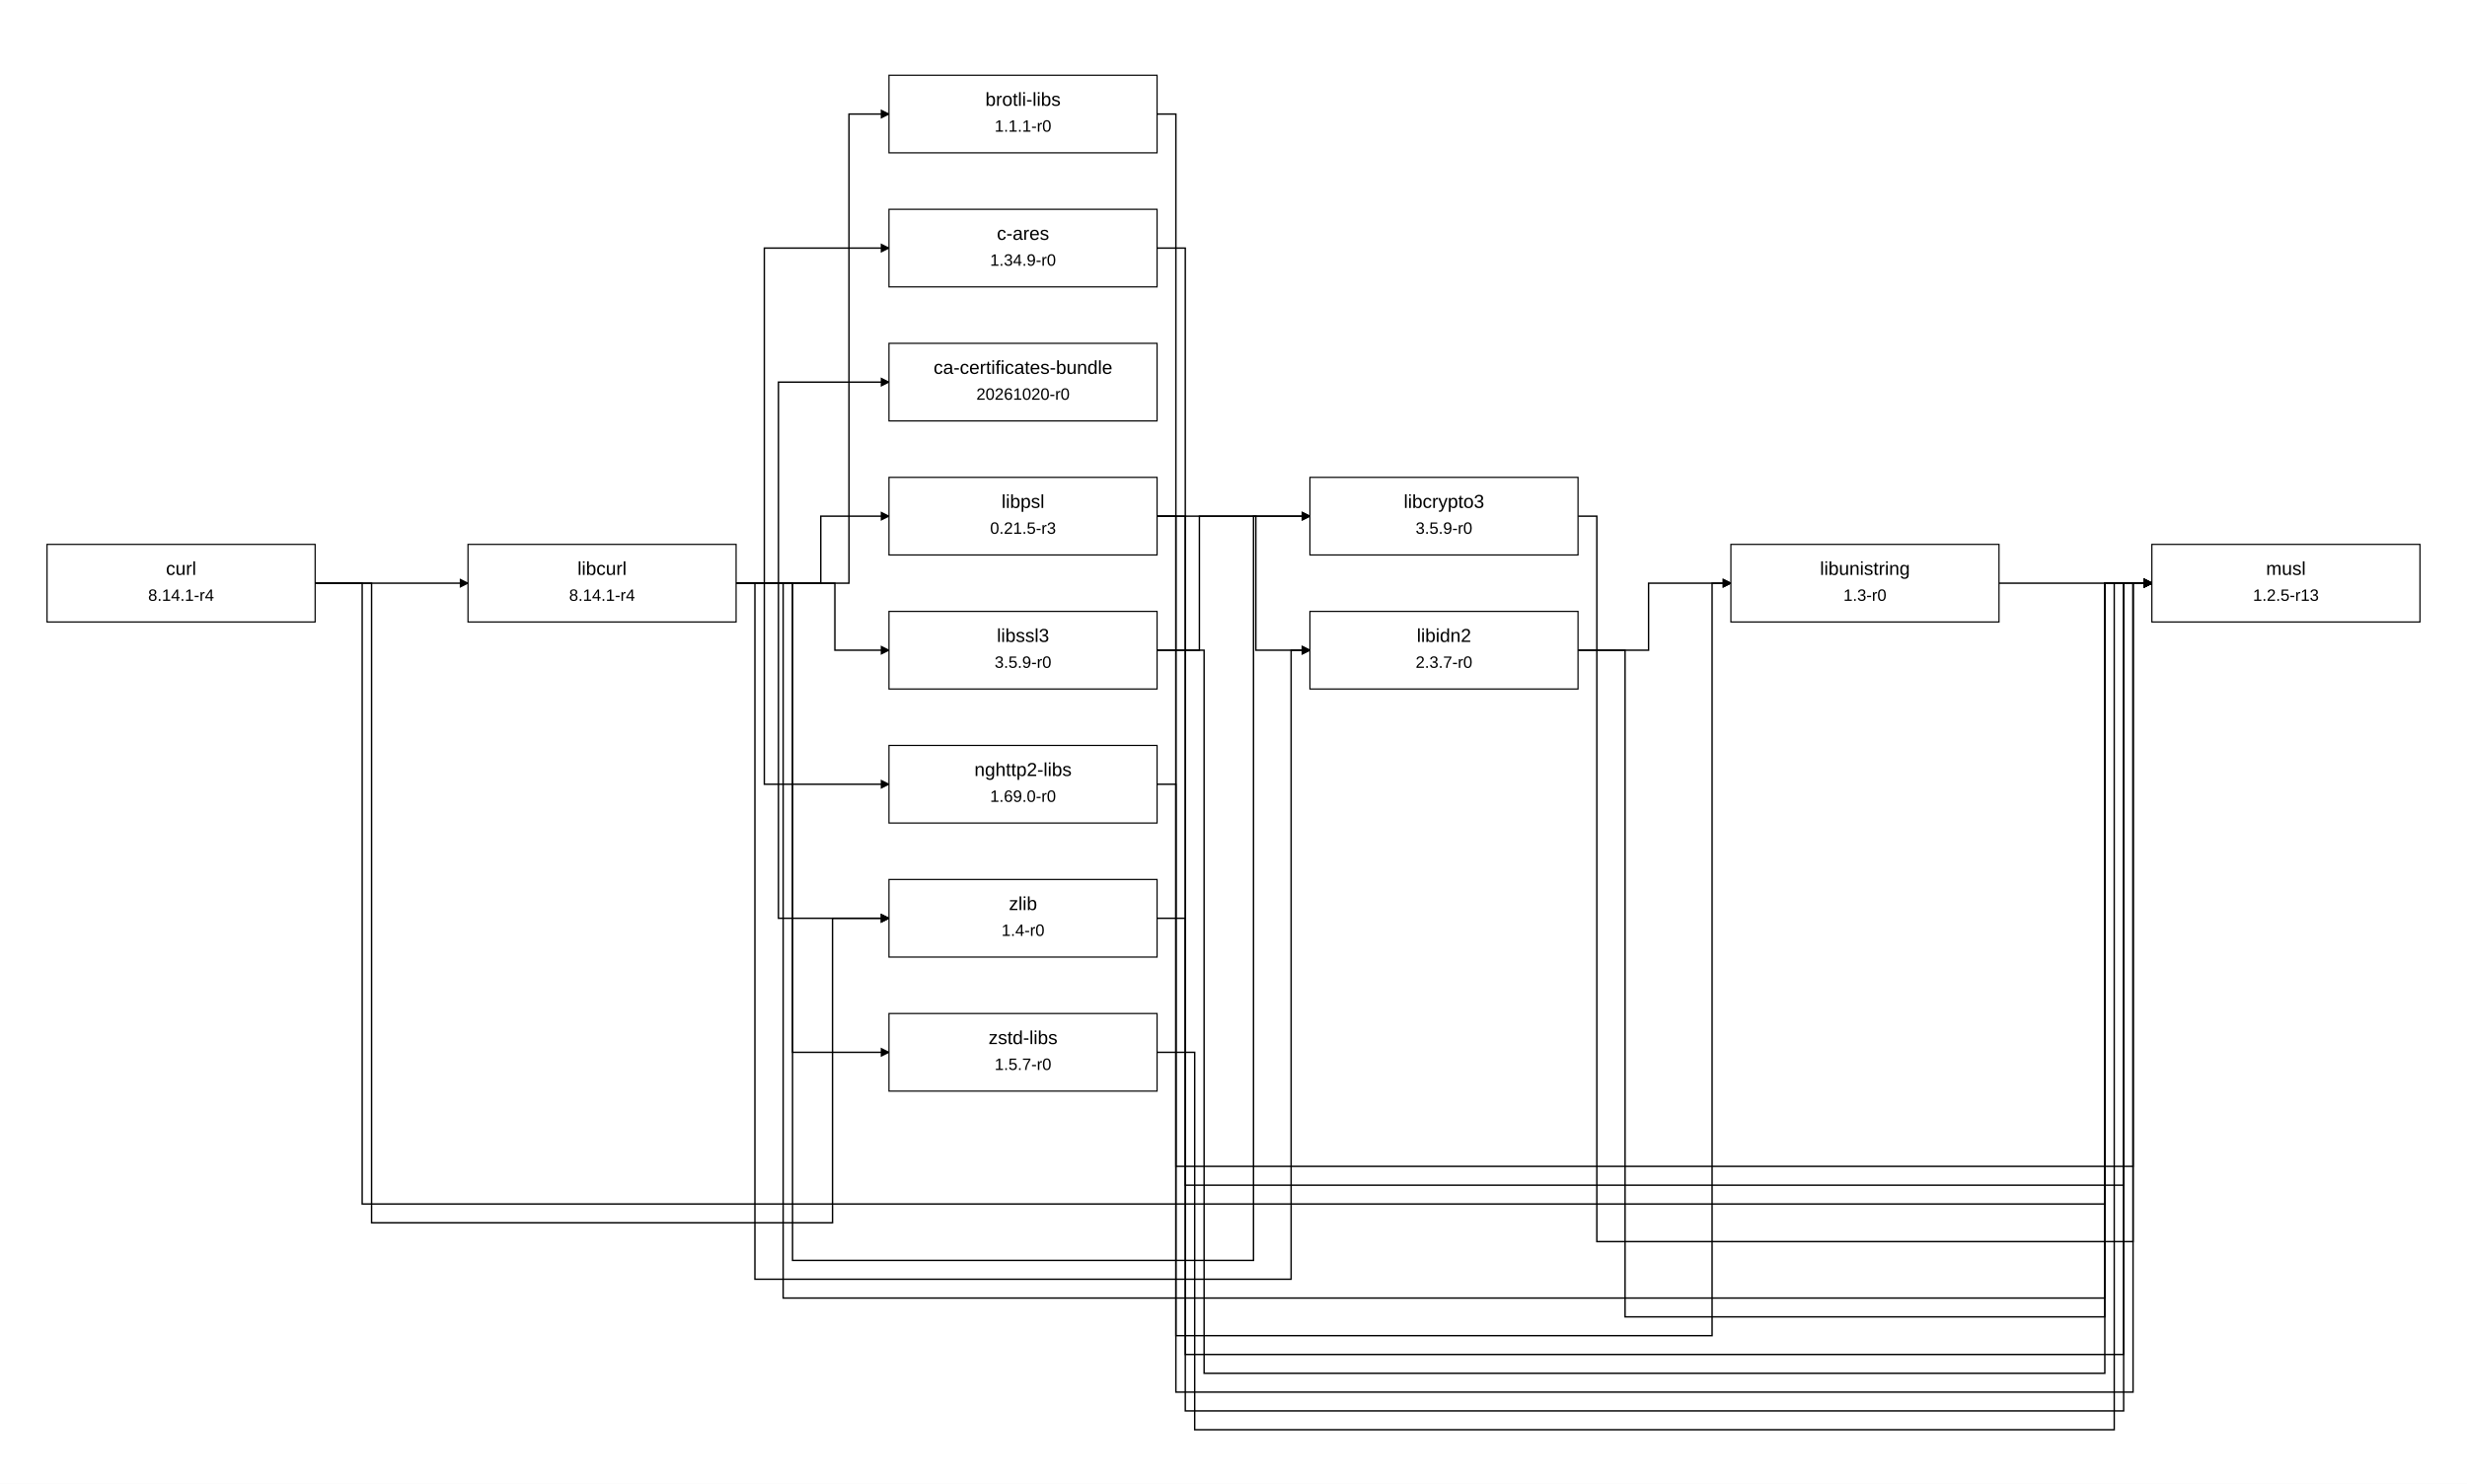
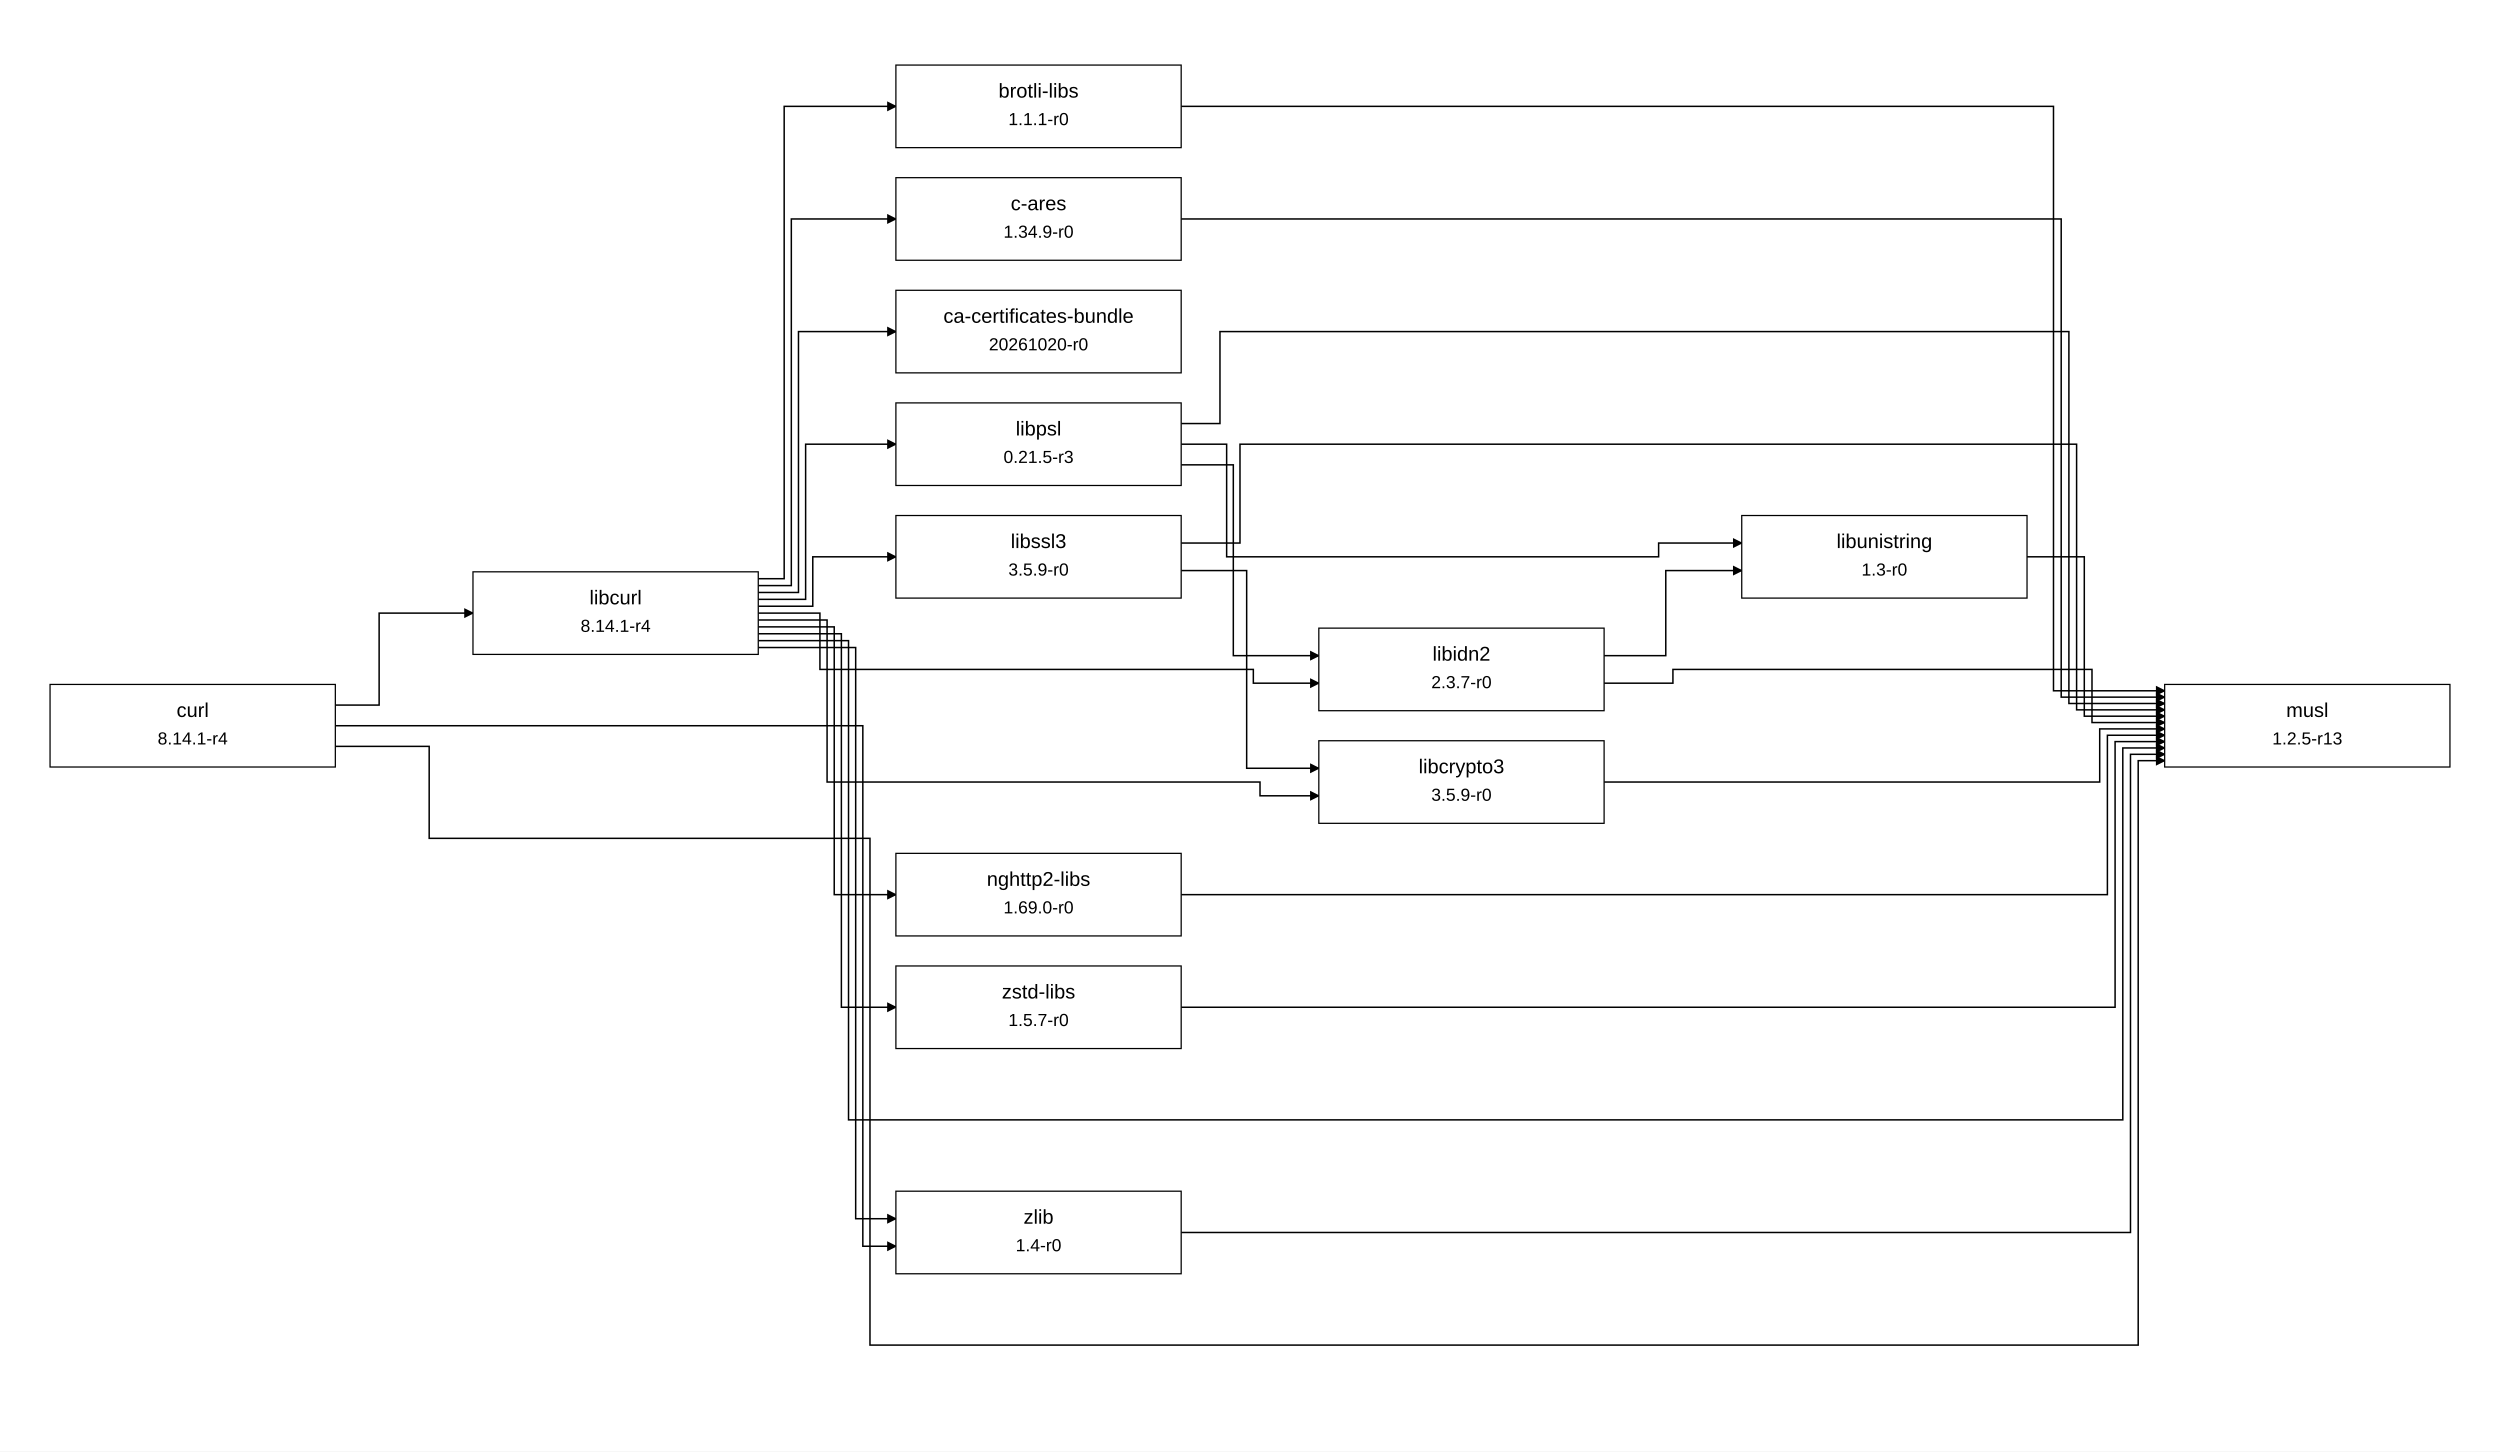
- <svg xmlns="http://www.w3.org/2000/svg" viewBox="0 0 2098 1262" role="img">
-   <rect width="2098" height="1262" fill="white" />
+ <svg xmlns="http://www.w3.org/2000/svg" viewBox="0 0 1998 1160" role="img">
+   <rect width="1998" height="1160" fill="white" />
  <defs>
    <marker id="arrow" markerWidth="8" markerHeight="8" refX="7" refY="4" orient="auto" markerUnits="userSpaceOnUse">
      <path d="M0,0 L8,4 L0,8 Z" fill="black" />
    </marker>
  </defs>
-   <polyline points="984,97 1000,97 1000,992 1814,992 1814,496 1830,496" fill="none" stroke="black" stroke-width="1.2" marker-end="url(#arrow)" />
-   <polyline points="984,211 1008,211 1008,1008 1806,1008 1806,496 1830,496" fill="none" stroke="black" stroke-width="1.2" marker-end="url(#arrow)" />
-   <polyline points="268,496 316,496 316,496 398,496" fill="none" stroke="black" stroke-width="1.2" marker-end="url(#arrow)" />
-   <polyline points="268,496 308,496 308,1024 1790,1024 1790,496 1830,496" fill="none" stroke="black" stroke-width="1.2" marker-end="url(#arrow)" />
-   <polyline points="268,496 316,496 316,1040 708,1040 708,781 756,781" fill="none" stroke="black" stroke-width="1.2" marker-end="url(#arrow)" />
-   <polyline points="1342,439 1358,439 1358,1056 1814,1056 1814,496 1830,496" fill="none" stroke="black" stroke-width="1.2" marker-end="url(#arrow)" />
-   <polyline points="626,496 722,496 722,97 756,97" fill="none" stroke="black" stroke-width="1.2" marker-end="url(#arrow)" />
-   <polyline points="626,496 650,496 650,211 756,211" fill="none" stroke="black" stroke-width="1.2" marker-end="url(#arrow)" />
-   <polyline points="626,496 662,496 662,325 756,325" fill="none" stroke="black" stroke-width="1.2" marker-end="url(#arrow)" />
-   <polyline points="626,496 674,496 674,1072 1066,1072 1066,439 1114,439" fill="none" stroke="black" stroke-width="1.2" marker-end="url(#arrow)" />
-   <polyline points="626,496 642,496 642,1088 1098,1088 1098,553 1114,553" fill="none" stroke="black" stroke-width="1.2" marker-end="url(#arrow)" />
-   <polyline points="626,496 698,496 698,439 756,439" fill="none" stroke="black" stroke-width="1.2" marker-end="url(#arrow)" />
-   <polyline points="626,496 710,496 710,553 756,553" fill="none" stroke="black" stroke-width="1.2" marker-end="url(#arrow)" />
-   <polyline points="626,496 666,496 666,1104 1790,1104 1790,496 1830,496" fill="none" stroke="black" stroke-width="1.2" marker-end="url(#arrow)" />
-   <polyline points="626,496 650,496 650,667 756,667" fill="none" stroke="black" stroke-width="1.2" marker-end="url(#arrow)" />
-   <polyline points="626,496 662,496 662,781 756,781" fill="none" stroke="black" stroke-width="1.2" marker-end="url(#arrow)" />
-   <polyline points="626,496 674,496 674,895 756,895" fill="none" stroke="black" stroke-width="1.2" marker-end="url(#arrow)" />
-   <polyline points="1342,553 1402,553 1402,496 1472,496" fill="none" stroke="black" stroke-width="1.2" marker-end="url(#arrow)" />
-   <polyline points="1342,553 1382,553 1382,1120 1790,1120 1790,496 1830,496" fill="none" stroke="black" stroke-width="1.2" marker-end="url(#arrow)" />
-   <polyline points="984,439 1068,439 1068,553 1114,553" fill="none" stroke="black" stroke-width="1.2" marker-end="url(#arrow)" />
-   <polyline points="984,439 1000,439 1000,1136 1456,1136 1456,496 1472,496" fill="none" stroke="black" stroke-width="1.2" marker-end="url(#arrow)" />
-   <polyline points="984,439 1008,439 1008,1152 1806,1152 1806,496 1830,496" fill="none" stroke="black" stroke-width="1.2" marker-end="url(#arrow)" />
-   <polyline points="984,553 1020,553 1020,439 1114,439" fill="none" stroke="black" stroke-width="1.2" marker-end="url(#arrow)" />
-   <polyline points="984,553 1024,553 1024,1168 1790,1168 1790,496 1830,496" fill="none" stroke="black" stroke-width="1.2" marker-end="url(#arrow)" />
-   <polyline points="1700,496 1760,496 1760,496 1830,496" fill="none" stroke="black" stroke-width="1.2" marker-end="url(#arrow)" />
-   <polyline points="984,667 1000,667 1000,1184 1814,1184 1814,496 1830,496" fill="none" stroke="black" stroke-width="1.2" marker-end="url(#arrow)" />
-   <polyline points="984,781 1008,781 1008,1200 1806,1200 1806,496 1830,496" fill="none" stroke="black" stroke-width="1.2" marker-end="url(#arrow)" />
-   <polyline points="984,895 1016,895 1016,1216 1798,1216 1798,496 1830,496" fill="none" stroke="black" stroke-width="1.2" marker-end="url(#arrow)" />
-   <rect x="756" y="64" width="228" height="66" fill="white" stroke="black" />
-   <text x="870" y="90" text-anchor="middle" fill="black" font-family="Arial, sans-serif" font-size="16">brotli-libs</text>
-   <text x="870" y="112" text-anchor="middle" fill="black" font-family="Arial, sans-serif" font-size="14">1.1.1-r0</text>
-   <rect x="756" y="178" width="228" height="66" fill="white" stroke="black" />
-   <text x="870" y="204" text-anchor="middle" fill="black" font-family="Arial, sans-serif" font-size="16">c-ares</text>
-   <text x="870" y="226" text-anchor="middle" fill="black" font-family="Arial, sans-serif" font-size="14">1.34.9-r0</text>
-   <rect x="756" y="292" width="228" height="66" fill="white" stroke="black" />
-   <text x="870" y="318" text-anchor="middle" fill="black" font-family="Arial, sans-serif" font-size="16">ca-certificates-bundle</text>
-   <text x="870" y="340" text-anchor="middle" fill="black" font-family="Arial, sans-serif" font-size="14">20261020-r0</text>
-   <rect x="40" y="463" width="228" height="66" fill="white" stroke="black" />
-   <text x="154" y="489" text-anchor="middle" fill="black" font-family="Arial, sans-serif" font-size="16">curl</text>
-   <text x="154" y="511" text-anchor="middle" fill="black" font-family="Arial, sans-serif" font-size="14">8.14.1-r4</text>
-   <rect x="1114" y="406" width="228" height="66" fill="white" stroke="black" />
-   <text x="1228" y="432" text-anchor="middle" fill="black" font-family="Arial, sans-serif" font-size="16">libcrypto3</text>
-   <text x="1228" y="454" text-anchor="middle" fill="black" font-family="Arial, sans-serif" font-size="14">3.5.9-r0</text>
-   <rect x="398" y="463" width="228" height="66" fill="white" stroke="black" />
-   <text x="512" y="489" text-anchor="middle" fill="black" font-family="Arial, sans-serif" font-size="16">libcurl</text>
-   <text x="512" y="511" text-anchor="middle" fill="black" font-family="Arial, sans-serif" font-size="14">8.14.1-r4</text>
-   <rect x="1114" y="520" width="228" height="66" fill="white" stroke="black" />
-   <text x="1228" y="546" text-anchor="middle" fill="black" font-family="Arial, sans-serif" font-size="16">libidn2</text>
-   <text x="1228" y="568" text-anchor="middle" fill="black" font-family="Arial, sans-serif" font-size="14">2.3.7-r0</text>
-   <rect x="756" y="406" width="228" height="66" fill="white" stroke="black" />
-   <text x="870" y="432" text-anchor="middle" fill="black" font-family="Arial, sans-serif" font-size="16">libpsl</text>
-   <text x="870" y="454" text-anchor="middle" fill="black" font-family="Arial, sans-serif" font-size="14">0.21.5-r3</text>
-   <rect x="756" y="520" width="228" height="66" fill="white" stroke="black" />
-   <text x="870" y="546" text-anchor="middle" fill="black" font-family="Arial, sans-serif" font-size="16">libssl3</text>
-   <text x="870" y="568" text-anchor="middle" fill="black" font-family="Arial, sans-serif" font-size="14">3.5.9-r0</text>
-   <rect x="1472" y="463" width="228" height="66" fill="white" stroke="black" />
-   <text x="1586" y="489" text-anchor="middle" fill="black" font-family="Arial, sans-serif" font-size="16">libunistring</text>
-   <text x="1586" y="511" text-anchor="middle" fill="black" font-family="Arial, sans-serif" font-size="14">1.3-r0</text>
-   <rect x="1830" y="463" width="228" height="66" fill="white" stroke="black" />
-   <text x="1944" y="489" text-anchor="middle" fill="black" font-family="Arial, sans-serif" font-size="16">musl</text>
-   <text x="1944" y="511" text-anchor="middle" fill="black" font-family="Arial, sans-serif" font-size="14">1.2.5-r13</text>
-   <rect x="756" y="634" width="228" height="66" fill="white" stroke="black" />
-   <text x="870" y="660" text-anchor="middle" fill="black" font-family="Arial, sans-serif" font-size="16">nghttp2-libs</text>
-   <text x="870" y="682" text-anchor="middle" fill="black" font-family="Arial, sans-serif" font-size="14">1.69.0-r0</text>
-   <rect x="756" y="748" width="228" height="66" fill="white" stroke="black" />
-   <text x="870" y="774" text-anchor="middle" fill="black" font-family="Arial, sans-serif" font-size="16">zlib</text>
-   <text x="870" y="796" text-anchor="middle" fill="black" font-family="Arial, sans-serif" font-size="14">1.4-r0</text>
-   <rect x="756" y="862" width="228" height="66" fill="white" stroke="black" />
-   <text x="870" y="888" text-anchor="middle" fill="black" font-family="Arial, sans-serif" font-size="16">zstd-libs</text>
-   <text x="870" y="910" text-anchor="middle" fill="black" font-family="Arial, sans-serif" font-size="14">1.5.7-r0</text>
+   <polyline points="944,85 964.333,85 964.333,85 1168,85 1168,85 1302.71,85 1302.71,85 1506,85 1506,85 1641.15,85 1641.15,552.077 1730,552.077" fill="none" stroke="black" stroke-width="1.2" marker-end="url(#arrow)" />
+   <polyline points="944,175 969.667,175 969.667,175 1168,175 1168,175 1308.43,175 1308.43,175 1506,175 1506,175 1647.31,175 1647.31,557.154 1730,557.154" fill="none" stroke="black" stroke-width="1.2" marker-end="url(#arrow)" />
+   <polyline points="268,563.5 303,563.5 303,490 378,490" fill="none" stroke="black" stroke-width="1.2" marker-end="url(#arrow)" />
+   <polyline points="268,596.5 343,596.5 343,670 492,670 492,670 695.286,670 695.286,1075 830,1075 830,1075 1033.67,1075 1033.67,1075 1168,1075 1168,1075 1371.29,1075 1371.29,1075 1506,1075 1506,1075 1708.85,1075 1708.85,607.923 1730,607.923" fill="none" stroke="black" stroke-width="1.2" marker-end="url(#arrow)" />
+   <polyline points="268,580 323,580 323,580 492,580 492,580 689.571,580 689.571,996 716,996" fill="none" stroke="black" stroke-width="1.2" marker-end="url(#arrow)" />
+   <polyline points="1282,625 1342.71,625 1342.71,625 1506,625 1506,625 1678.08,625 1678.08,582.538 1730,582.538" fill="none" stroke="black" stroke-width="1.2" marker-end="url(#arrow)" />
+   <polyline points="606,462.5 626.714,462.5 626.714,85 716,85" fill="none" stroke="black" stroke-width="1.2" marker-end="url(#arrow)" />
+   <polyline points="606,468 632.429,468 632.429,175 716,175" fill="none" stroke="black" stroke-width="1.2" marker-end="url(#arrow)" />
+   <polyline points="606,473.5 638.143,473.5 638.143,265 716,265" fill="none" stroke="black" stroke-width="1.2" marker-end="url(#arrow)" />
+   <polyline points="606,495.5 661,495.5 661,625 830,625 830,625 1007,625 1007,636 1054,636" fill="none" stroke="black" stroke-width="1.2" marker-end="url(#arrow)" />
+   <polyline points="606,490 655.286,490 655.286,535 830,535 830,535 1001.67,535 1001.67,546 1054,546" fill="none" stroke="black" stroke-width="1.2" marker-end="url(#arrow)" />
+   <polyline points="606,479 643.857,479 643.857,355 716,355" fill="none" stroke="black" stroke-width="1.2" marker-end="url(#arrow)" />
+   <polyline points="606,484.5 649.571,484.5 649.571,445 716,445" fill="none" stroke="black" stroke-width="1.2" marker-end="url(#arrow)" />
+   <polyline points="606,512 678.143,512 678.143,895 830,895 830,895 1023,895 1023,895 1168,895 1168,895 1359.86,895 1359.86,895 1506,895 1506,895 1696.54,895 1696.54,597.769 1730,597.769" fill="none" stroke="black" stroke-width="1.2" marker-end="url(#arrow)" />
+   <polyline points="606,501 666.714,501 666.714,715 716,715" fill="none" stroke="black" stroke-width="1.2" marker-end="url(#arrow)" />
+   <polyline points="606,517.5 683.857,517.5 683.857,974 716,974" fill="none" stroke="black" stroke-width="1.2" marker-end="url(#arrow)" />
+   <polyline points="606,506.5 672.429,506.5 672.429,805 716,805" fill="none" stroke="black" stroke-width="1.2" marker-end="url(#arrow)" />
+   <polyline points="1282,524 1331.29,524 1331.29,456 1392,456" fill="none" stroke="black" stroke-width="1.2" marker-end="url(#arrow)" />
+   <polyline points="1282,546 1337,546 1337,535 1506,535 1506,535 1671.92,535 1671.92,577.462 1730,577.462" fill="none" stroke="black" stroke-width="1.2" marker-end="url(#arrow)" />
+   <polyline points="944,371.5 985.667,371.5 985.667,524 1054,524" fill="none" stroke="black" stroke-width="1.2" marker-end="url(#arrow)" />
+   <polyline points="944,355 980.333,355 980.333,445 1168,445 1168,445 1325.57,445 1325.57,434 1392,434" fill="none" stroke="black" stroke-width="1.2" marker-end="url(#arrow)" />
+   <polyline points="944,338.5 975,338.5 975,265 1168,265 1168,265 1314.14,265 1314.14,265 1506,265 1506,265 1653.46,265 1653.46,562.231 1730,562.231" fill="none" stroke="black" stroke-width="1.2" marker-end="url(#arrow)" />
+   <polyline points="944,456 996.333,456 996.333,614 1054,614" fill="none" stroke="black" stroke-width="1.2" marker-end="url(#arrow)" />
+   <polyline points="944,434 991,434 991,355 1168,355 1168,355 1319.86,355 1319.86,355 1506,355 1506,355 1659.62,355 1659.62,567.308 1730,567.308" fill="none" stroke="black" stroke-width="1.2" marker-end="url(#arrow)" />
+   <polyline points="1620,445 1665.77,445 1665.77,572.385 1730,572.385" fill="none" stroke="black" stroke-width="1.2" marker-end="url(#arrow)" />
+   <polyline points="944,715 1012.33,715 1012.33,715 1168,715 1168,715 1348.43,715 1348.43,715 1506,715 1506,715 1684.23,715 1684.23,587.615 1730,587.615" fill="none" stroke="black" stroke-width="1.2" marker-end="url(#arrow)" />
+   <polyline points="944,985 1028.33,985 1028.33,985 1168,985 1168,985 1365.57,985 1365.57,985 1506,985 1506,985 1702.69,985 1702.69,602.846 1730,602.846" fill="none" stroke="black" stroke-width="1.2" marker-end="url(#arrow)" />
+   <polyline points="944,805 1017.67,805 1017.67,805 1168,805 1168,805 1354.14,805 1354.14,805 1506,805 1506,805 1690.38,805 1690.38,592.692 1730,592.692" fill="none" stroke="black" stroke-width="1.2" marker-end="url(#arrow)" />
+   <rect x="716" y="52" width="228" height="66" fill="white" stroke="black" />
+   <text x="830" y="78" text-anchor="middle" fill="black" font-family="Arial, sans-serif" font-size="16">brotli-libs</text>
+   <text x="830" y="100" text-anchor="middle" fill="black" font-family="Arial, sans-serif" font-size="14">1.1.1-r0</text>
+   <rect x="716" y="142" width="228" height="66" fill="white" stroke="black" />
+   <text x="830" y="168" text-anchor="middle" fill="black" font-family="Arial, sans-serif" font-size="16">c-ares</text>
+   <text x="830" y="190" text-anchor="middle" fill="black" font-family="Arial, sans-serif" font-size="14">1.34.9-r0</text>
+   <rect x="716" y="232" width="228" height="66" fill="white" stroke="black" />
+   <text x="830" y="258" text-anchor="middle" fill="black" font-family="Arial, sans-serif" font-size="16">ca-certificates-bundle</text>
+   <text x="830" y="280" text-anchor="middle" fill="black" font-family="Arial, sans-serif" font-size="14">20261020-r0</text>
+   <rect x="40" y="547" width="228" height="66" fill="white" stroke="black" />
+   <text x="154" y="573" text-anchor="middle" fill="black" font-family="Arial, sans-serif" font-size="16">curl</text>
+   <text x="154" y="595" text-anchor="middle" fill="black" font-family="Arial, sans-serif" font-size="14">8.14.1-r4</text>
+   <rect x="1054" y="592" width="228" height="66" fill="white" stroke="black" />
+   <text x="1168" y="618" text-anchor="middle" fill="black" font-family="Arial, sans-serif" font-size="16">libcrypto3</text>
+   <text x="1168" y="640" text-anchor="middle" fill="black" font-family="Arial, sans-serif" font-size="14">3.5.9-r0</text>
+   <rect x="378" y="457" width="228" height="66" fill="white" stroke="black" />
+   <text x="492" y="483" text-anchor="middle" fill="black" font-family="Arial, sans-serif" font-size="16">libcurl</text>
+   <text x="492" y="505" text-anchor="middle" fill="black" font-family="Arial, sans-serif" font-size="14">8.14.1-r4</text>
+   <rect x="1054" y="502" width="228" height="66" fill="white" stroke="black" />
+   <text x="1168" y="528" text-anchor="middle" fill="black" font-family="Arial, sans-serif" font-size="16">libidn2</text>
+   <text x="1168" y="550" text-anchor="middle" fill="black" font-family="Arial, sans-serif" font-size="14">2.3.7-r0</text>
+   <rect x="716" y="322" width="228" height="66" fill="white" stroke="black" />
+   <text x="830" y="348" text-anchor="middle" fill="black" font-family="Arial, sans-serif" font-size="16">libpsl</text>
+   <text x="830" y="370" text-anchor="middle" fill="black" font-family="Arial, sans-serif" font-size="14">0.21.5-r3</text>
+   <rect x="716" y="412" width="228" height="66" fill="white" stroke="black" />
+   <text x="830" y="438" text-anchor="middle" fill="black" font-family="Arial, sans-serif" font-size="16">libssl3</text>
+   <text x="830" y="460" text-anchor="middle" fill="black" font-family="Arial, sans-serif" font-size="14">3.5.9-r0</text>
+   <rect x="1392" y="412" width="228" height="66" fill="white" stroke="black" />
+   <text x="1506" y="438" text-anchor="middle" fill="black" font-family="Arial, sans-serif" font-size="16">libunistring</text>
+   <text x="1506" y="460" text-anchor="middle" fill="black" font-family="Arial, sans-serif" font-size="14">1.3-r0</text>
+   <rect x="1730" y="547" width="228" height="66" fill="white" stroke="black" />
+   <text x="1844" y="573" text-anchor="middle" fill="black" font-family="Arial, sans-serif" font-size="16">musl</text>
+   <text x="1844" y="595" text-anchor="middle" fill="black" font-family="Arial, sans-serif" font-size="14">1.2.5-r13</text>
+   <rect x="716" y="682" width="228" height="66" fill="white" stroke="black" />
+   <text x="830" y="708" text-anchor="middle" fill="black" font-family="Arial, sans-serif" font-size="16">nghttp2-libs</text>
+   <text x="830" y="730" text-anchor="middle" fill="black" font-family="Arial, sans-serif" font-size="14">1.69.0-r0</text>
+   <rect x="716" y="952" width="228" height="66" fill="white" stroke="black" />
+   <text x="830" y="978" text-anchor="middle" fill="black" font-family="Arial, sans-serif" font-size="16">zlib</text>
+   <text x="830" y="1000" text-anchor="middle" fill="black" font-family="Arial, sans-serif" font-size="14">1.4-r0</text>
+   <rect x="716" y="772" width="228" height="66" fill="white" stroke="black" />
+   <text x="830" y="798" text-anchor="middle" fill="black" font-family="Arial, sans-serif" font-size="16">zstd-libs</text>
+   <text x="830" y="820" text-anchor="middle" fill="black" font-family="Arial, sans-serif" font-size="14">1.5.7-r0</text>
</svg>
